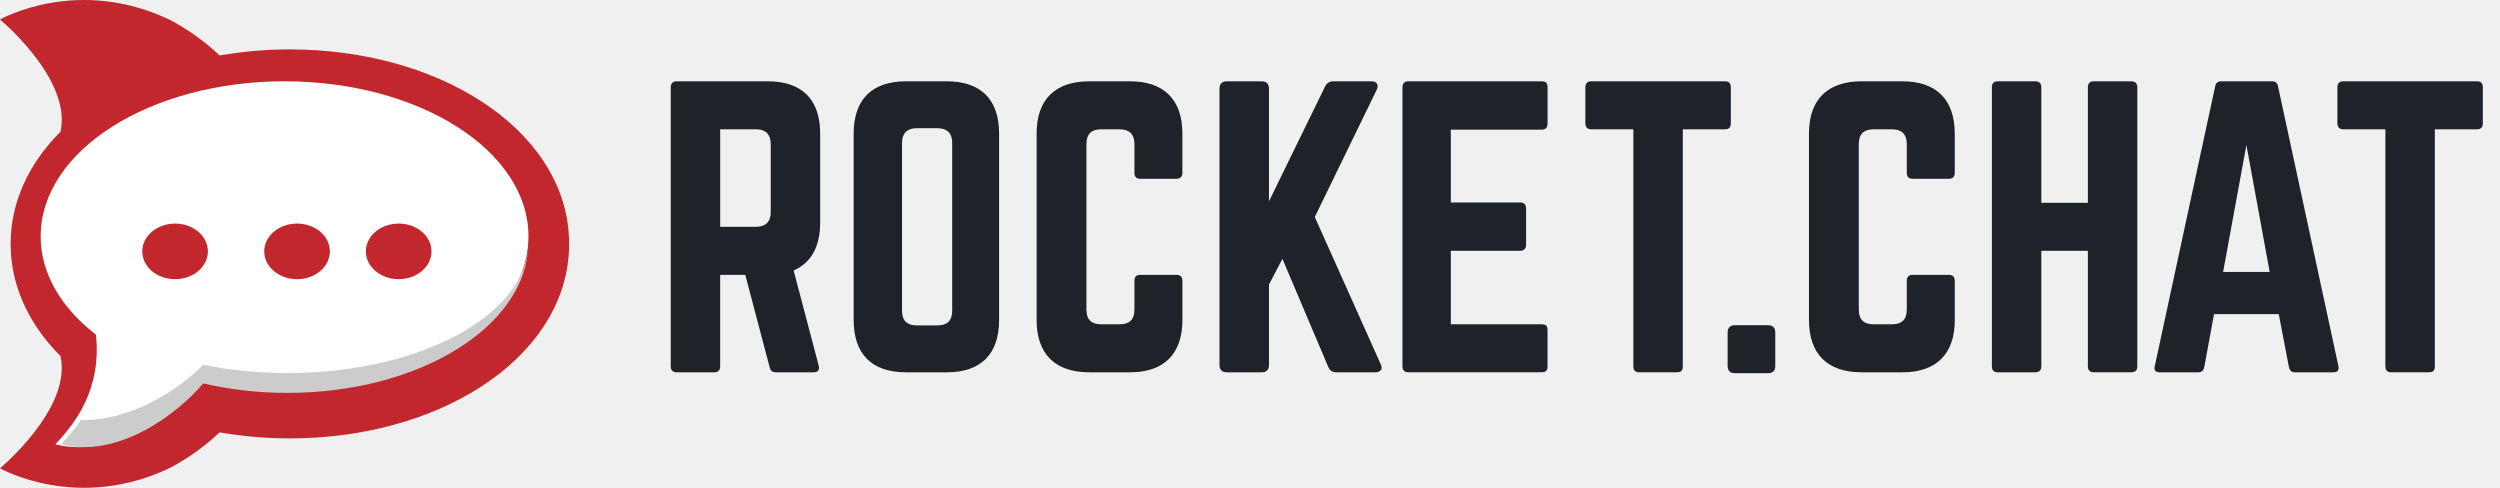
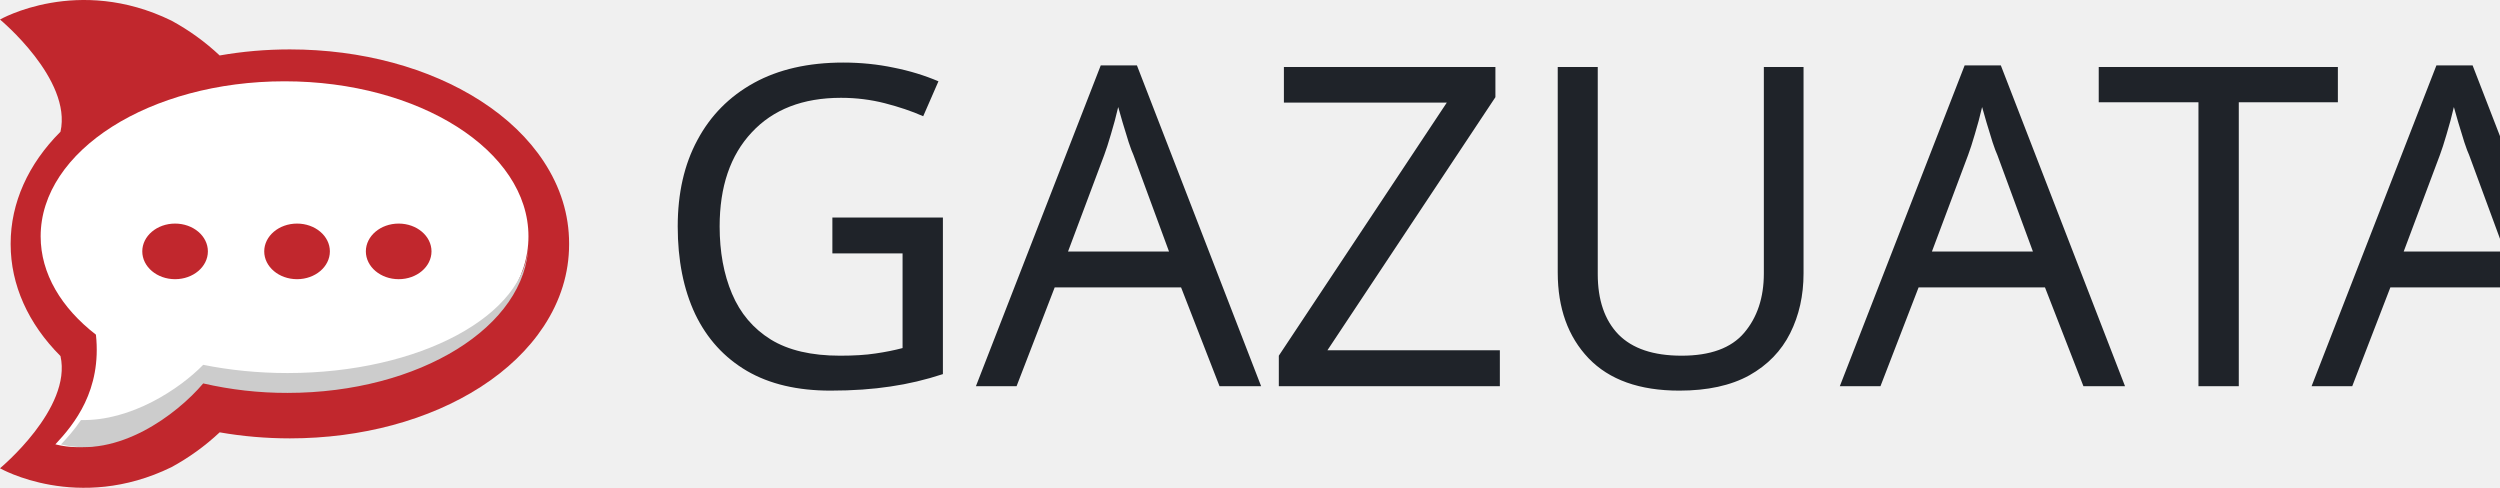
- <svg xmlns="http://www.w3.org/2000/svg" width="123" height="24" viewBox="0 0 123 24">
-   <g fill-rule="nonzero" fill="none">
-     <g fill="#1F2329">
-       <path d="M40.353 10.944c0 1.2-.447 1.987-1.306 2.363l1.235 4.689c.053.215-.054.322-.25.322H38.17c-.178 0-.268-.09-.304-.25l-1.198-4.546h-1.235v4.51c0 .18-.107.286-.286.286h-1.86c-.18 0-.287-.107-.287-.286V4.286c0-.179.107-.286.286-.286h4.49c1.682 0 2.577.895 2.577 2.577v4.367zm-3.149.215c.465 0 .716-.25.716-.716V7.078c0-.465-.25-.715-.716-.715h-1.77v4.796h1.77zM42 6.577C42 4.895 42.894 4 44.576 4h2.004c1.682 0 2.576.895 2.576 2.577v9.164c0 1.682-.894 2.577-2.576 2.577h-2.004c-1.682 0-2.576-.895-2.576-2.577V6.577zm4.133 9.432c.465 0 .715-.233.715-.716V7.025c0-.465-.25-.716-.715-.716h-1.038c-.465 0-.715.25-.715.716v8.268c0 .483.25.716.715.716h1.038zM58.174 8.51c0 .18-.107.286-.286.286H56.1c-.197 0-.286-.107-.286-.286V7.078c0-.465-.25-.715-.715-.715h-.93c-.484 0-.716.25-.716.715v8.162c0 .483.25.715.715.715h.93c.466 0 .716-.232.716-.715v-1.432c0-.18.09-.286.286-.286h1.79c.178 0 .285.107.285.286v1.933c0 1.682-.913 2.577-2.576 2.577h-2.004c-1.681 0-2.594-.895-2.594-2.577V6.577C51 4.895 51.913 4 53.594 4h2.004c1.664 0 2.576.895 2.576 2.577V8.51zM65.761 18.318c-.215 0-.34-.09-.412-.268l-2.254-5.316-.662 1.27v3.956c0 .233-.125.358-.357.358h-1.718c-.233 0-.358-.125-.358-.358V4.358c0-.232.125-.358.358-.358h1.718c.232 0 .357.125.357.358v5.548l2.755-5.638c.09-.178.215-.268.412-.268h1.878c.269 0 .376.18.25.43l-3.04 6.246 3.237 7.23c.126.233.018.412-.268.412h-1.896zM76.139 6.076c0 .18-.072.304-.287.304H71.38v3.58h3.417c.18 0 .286.107.286.304v1.772c0 .197-.107.304-.286.304H71.38v3.615h4.472c.215 0 .287.09.287.287v1.79c0 .179-.072.285-.287.285H69.27c-.162 0-.269-.107-.269-.285V4.286c0-.179.107-.286.269-.286h6.583c.215 0 .287.107.287.286v1.79zM84.87 4c.196 0 .286.107.286.286v1.79c0 .18-.09.287-.287.287h-2.075v11.669c0 .196-.09.285-.286.285h-1.86c-.18 0-.287-.089-.287-.285V6.362h-2.075c-.18 0-.286-.107-.286-.286v-1.79c0-.179.107-.286.286-.286h6.583zM85 16.358c0-.233.125-.358.358-.358h1.628c.233 0 .358.125.358.358v1.646c0 .233-.125.358-.358.358h-1.628c-.233 0-.358-.125-.358-.358v-1.646zM96.174 8.51c0 .18-.107.286-.286.286H94.1c-.197 0-.286-.107-.286-.286V7.078c0-.465-.25-.715-.715-.715h-.93c-.484 0-.716.25-.716.715v8.162c0 .483.25.715.715.715h.93c.466 0 .716-.232.716-.715v-1.432c0-.18.09-.286.286-.286h1.79c.178 0 .285.107.285.286v1.933c0 1.682-.912 2.577-2.576 2.577h-2.004c-1.681 0-2.594-.895-2.594-2.577V6.577C89 4.895 89.913 4 91.594 4h2.004c1.664 0 2.576.895 2.576 2.577V8.51zM102.723 4.286c0-.179.107-.286.286-.286h1.843c.214 0 .303.107.303.286v13.746c0 .179-.089.285-.303.285h-1.843c-.18 0-.286-.107-.286-.285V12.34h-2.29v5.692c0 .18-.108.286-.286.286h-1.843c-.215 0-.304-.107-.304-.286V4.286c0-.179.09-.286.304-.286h1.843c.18 0 .286.107.286.286v5.692h2.29V4.286zM112.903 18.318c-.161 0-.25-.09-.287-.25l-.5-2.613h-3.185l-.483 2.612c-.036.162-.125.251-.286.251h-1.914c-.197 0-.286-.107-.233-.304l2.97-13.763c.036-.18.143-.251.304-.251h2.487c.161 0 .269.072.304.25l2.97 13.764c.036.197-.036.304-.25.304h-1.897zm-2.38-11.186l-1.145 6.246h2.29l-1.145-6.246zM121.869 4c.196 0 .286.107.286.286v1.79c0 .18-.09.287-.286.287h-2.075v11.669c0 .196-.09.285-.286.285h-1.861c-.179 0-.286-.089-.286-.285V6.362h-2.075c-.18 0-.286-.107-.286-.286v-1.79c0-.179.107-.286.286-.286h6.583z" />
+ <svg xmlns="http://www.w3.org/2000/svg" version="1.1" id="Layer_1" x="0px" y="0px" width="123px" height="24px" viewBox="0 0 123 24" enable-background="new 0 0 123 24" xml:space="preserve">
+   <g>
+     <path fill="#C1272D" d="M28,11.98c0-1.416-0.42-2.773-1.25-4.036c-0.746-1.133-1.79-2.137-3.103-2.982   c-2.536-1.632-5.869-2.531-9.385-2.531c-1.174,0-2.332,0.1-3.454,0.298c-0.715-0.671-1.513-1.248-2.375-1.715   C3.823-1.236,0,0.961,0,0.961s3.554,2.942,2.976,5.52C1.386,8.07,0.524,9.986,0.524,11.98v0.038c0,1.996,0.862,3.912,2.452,5.5   C3.554,20.098,0,23.039,0,23.039s3.823,2.197,8.433-0.053c0.862-0.468,1.66-1.045,2.375-1.715c1.123,0.197,2.28,0.297,3.454,0.297   c3.516,0,6.85-0.898,9.385-2.529c1.314-0.846,2.357-1.85,3.103-2.982c0.83-1.263,1.25-2.621,1.25-4.038V12V11.98z" />
+     <path fill="#FFFFFF" d="M14,4c6.627,0,12,3.416,12,7.629s-5.373,7.629-12,7.629c-1.412,0.004-2.82-0.158-4.195-0.48   c-1.327,1.59-4.246,3.799-7.081,3.084c0.922-0.985,2.288-2.651,1.996-5.396c-1.7-1.316-2.72-3-2.72-4.836C2,7.415,7.373,4,14,4" />
+     <g transform="translate(7 11)">
+       <ellipse fill="#C1272D" cx="7.615" cy="1.368" rx="1.615" ry="1.368" />
+       <ellipse fill="#C1272D" cx="12.615" cy="1.368" rx="1.615" ry="1.368" />
+       <ellipse fill="#C1272D" cx="1.614" cy="1.368" rx="1.614" ry="1.368" />
    </g>
-     <path d="M28 11.98c0-1.416-.42-2.773-1.25-4.036-.746-1.133-1.79-2.137-3.103-2.982-2.536-1.632-5.869-2.531-9.385-2.531-1.174 0-2.332.1-3.454.298a11.433 11.433 0 0 0-2.375-1.715C3.823-1.236 0 .961 0 .961s3.554 2.942 2.976 5.52C1.386 8.07.524 9.986.524 11.98v.038c0 1.995.862 3.911 2.452 5.5C3.554 20.097 0 23.039 0 23.039s3.823 2.197 8.433-.053a11.45 11.45 0 0 0 2.375-1.715c1.123.198 2.28.298 3.454.298 3.516 0 6.85-.899 9.385-2.53 1.314-.846 2.357-1.849 3.103-2.983.83-1.262 1.25-2.62 1.25-4.037V12v-.02z" fill="#C1272D" />
-     <path d="M14 4c6.627 0 12 3.416 12 7.629 0 4.213-5.373 7.629-12 7.629a18.23 18.23 0 0 1-4.195-.48c-1.327 1.589-4.246 3.798-7.081 3.084.922-.986 2.288-2.652 1.996-5.397-1.7-1.316-2.72-3-2.72-4.836C2 7.415 7.373 4 14 4" fill="#FFF" />
-     <g transform="translate(7 11)" fill="#C1272D">
-       <ellipse cx="7.615" cy="1.368" rx="1.615" ry="1.368" />
-       <ellipse cx="12.615" cy="1.368" rx="1.615" ry="1.368" />
-       <ellipse cx="1.614" cy="1.368" rx="1.614" ry="1.368" />
-     </g>
-     <path d="M14.144 18.353c-1.459 0-2.855-.144-4.146-.405-1.157 1.184-3.542 2.775-6.014 2.717-.325.484-.68.88-.984 1.2 2.802.696 5.687-1.455 6.998-3.002a18.26 18.26 0 0 0 4.146.467C20.64 19.33 25.916 16.057 26 12c-.084 3.516-5.36 6.353-11.856 6.353z" fill="#CCC" />
+     <path fill="#CCCCCC" d="M14.144,18.354c-1.459,0-2.855-0.145-4.146-0.405c-1.157,1.184-3.542,2.774-6.014,2.717   c-0.325,0.483-0.68,0.88-0.984,1.2c2.802,0.695,5.687-1.455,6.998-3.002c1.359,0.313,2.75,0.47,4.146,0.467   C20.64,19.33,25.916,16.057,26,12C25.916,15.516,20.64,18.354,14.144,18.354z" />
+     <text transform="matrix(1 0 0 1 32 19)" fill="#1F2329" font-family="'JCHEadA'" font-size="22">GAZUATALK</text>
  </g>
</svg>
